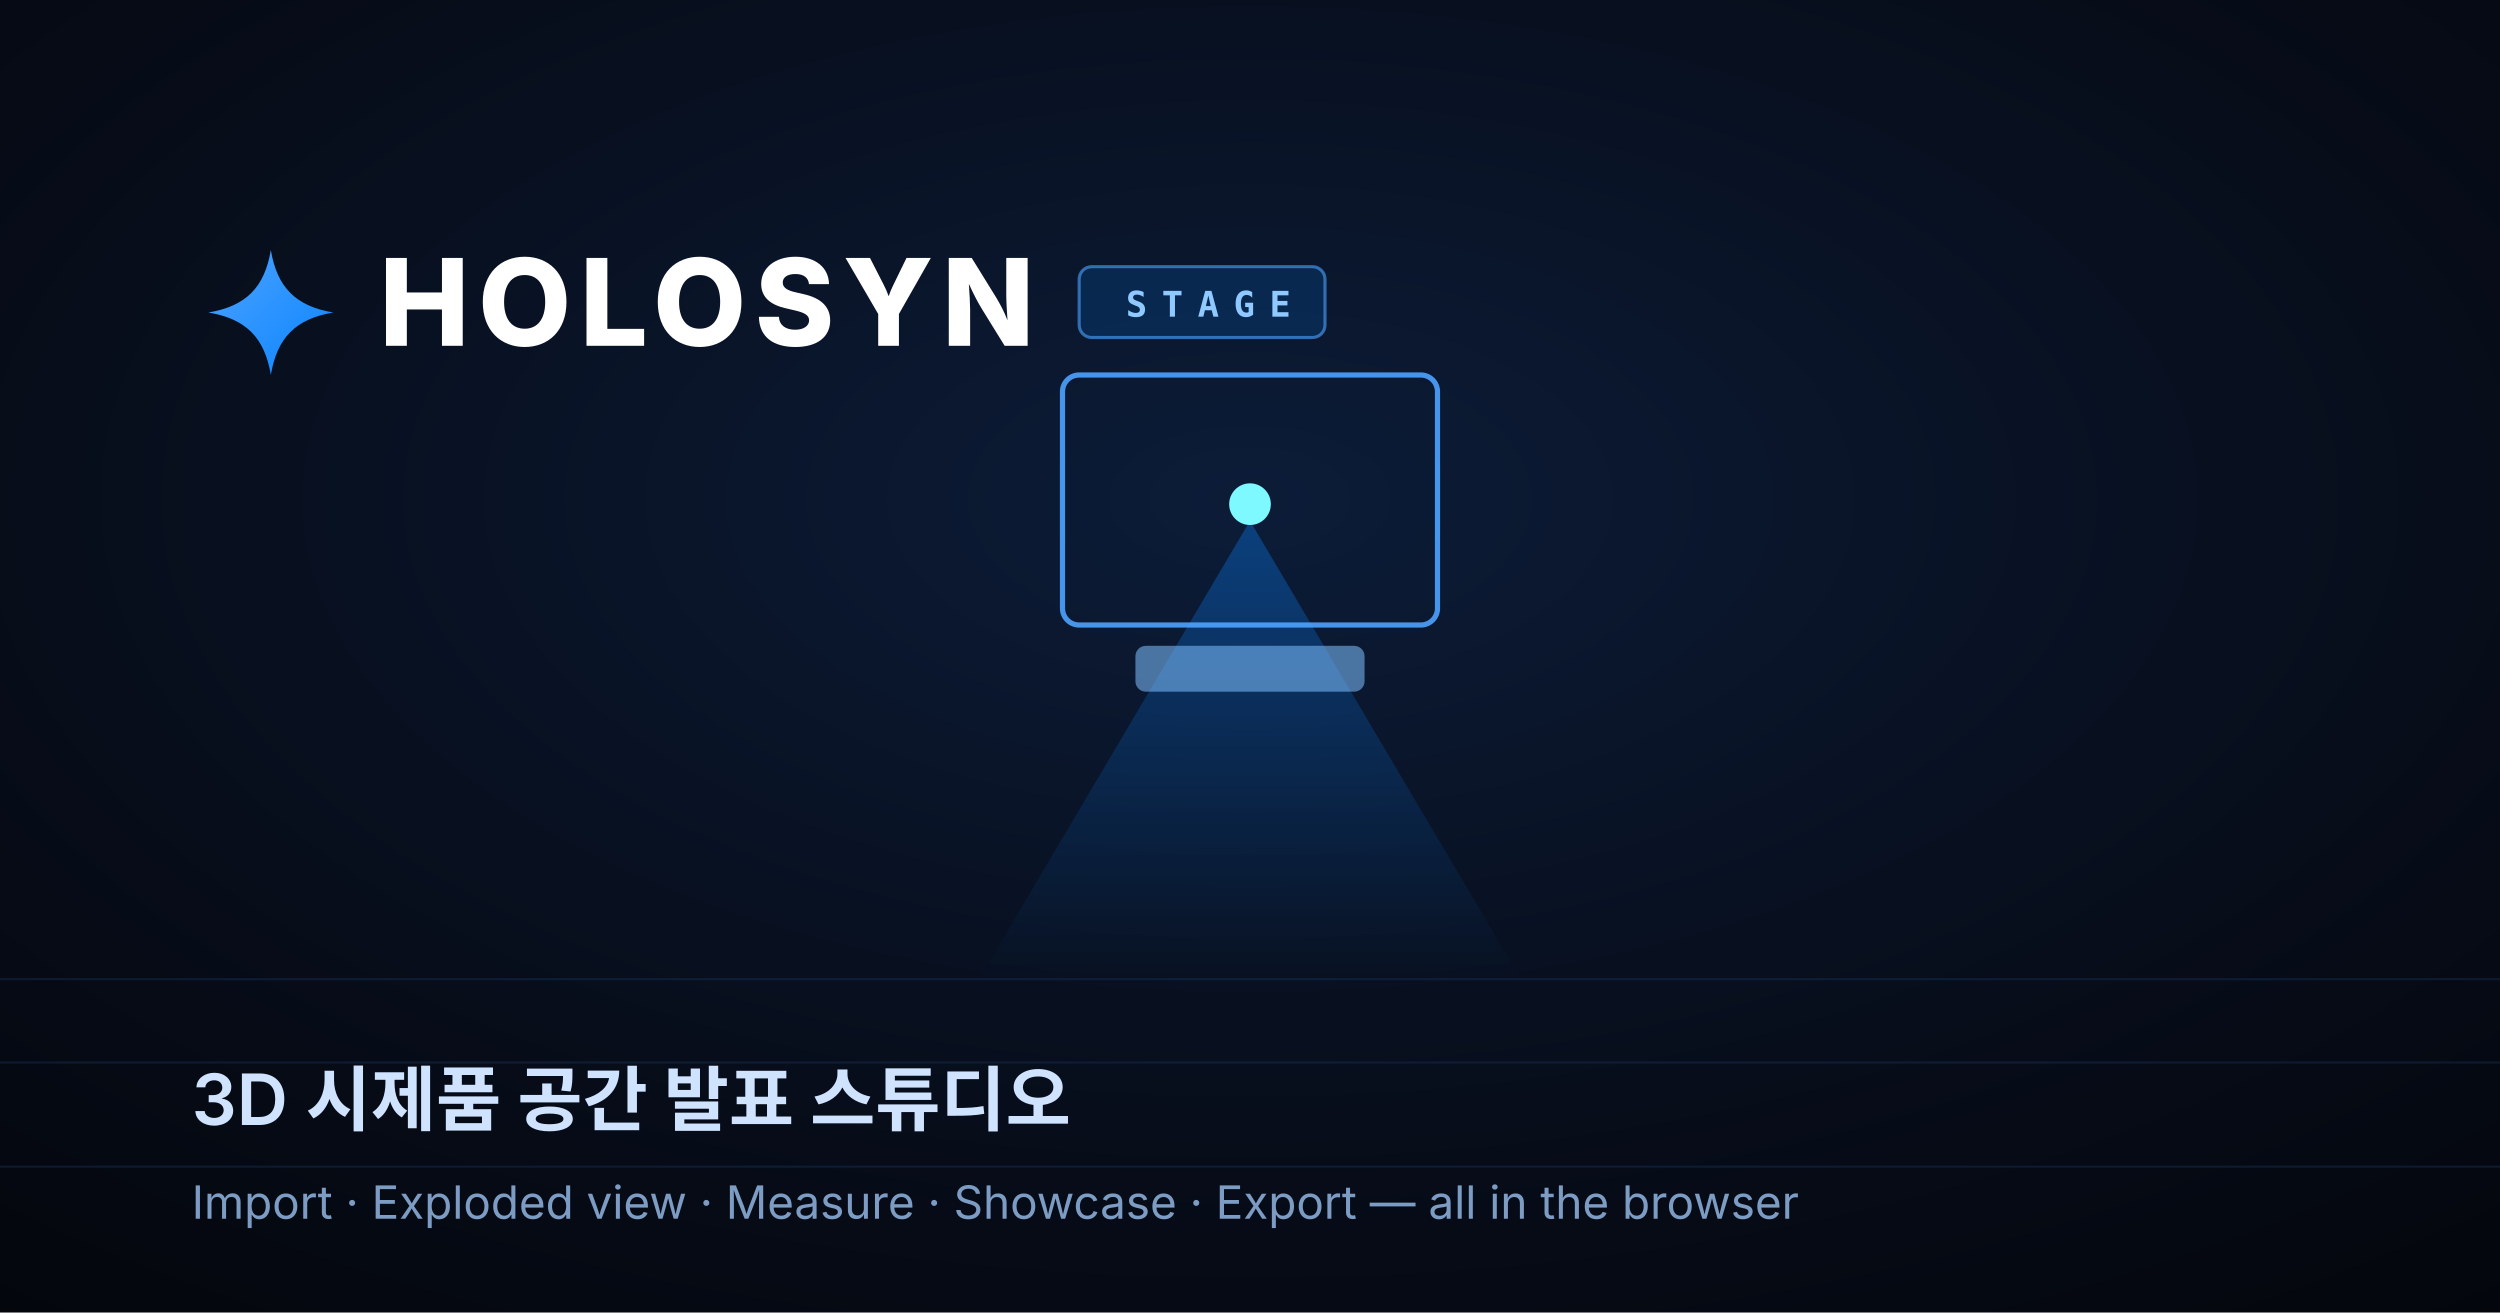
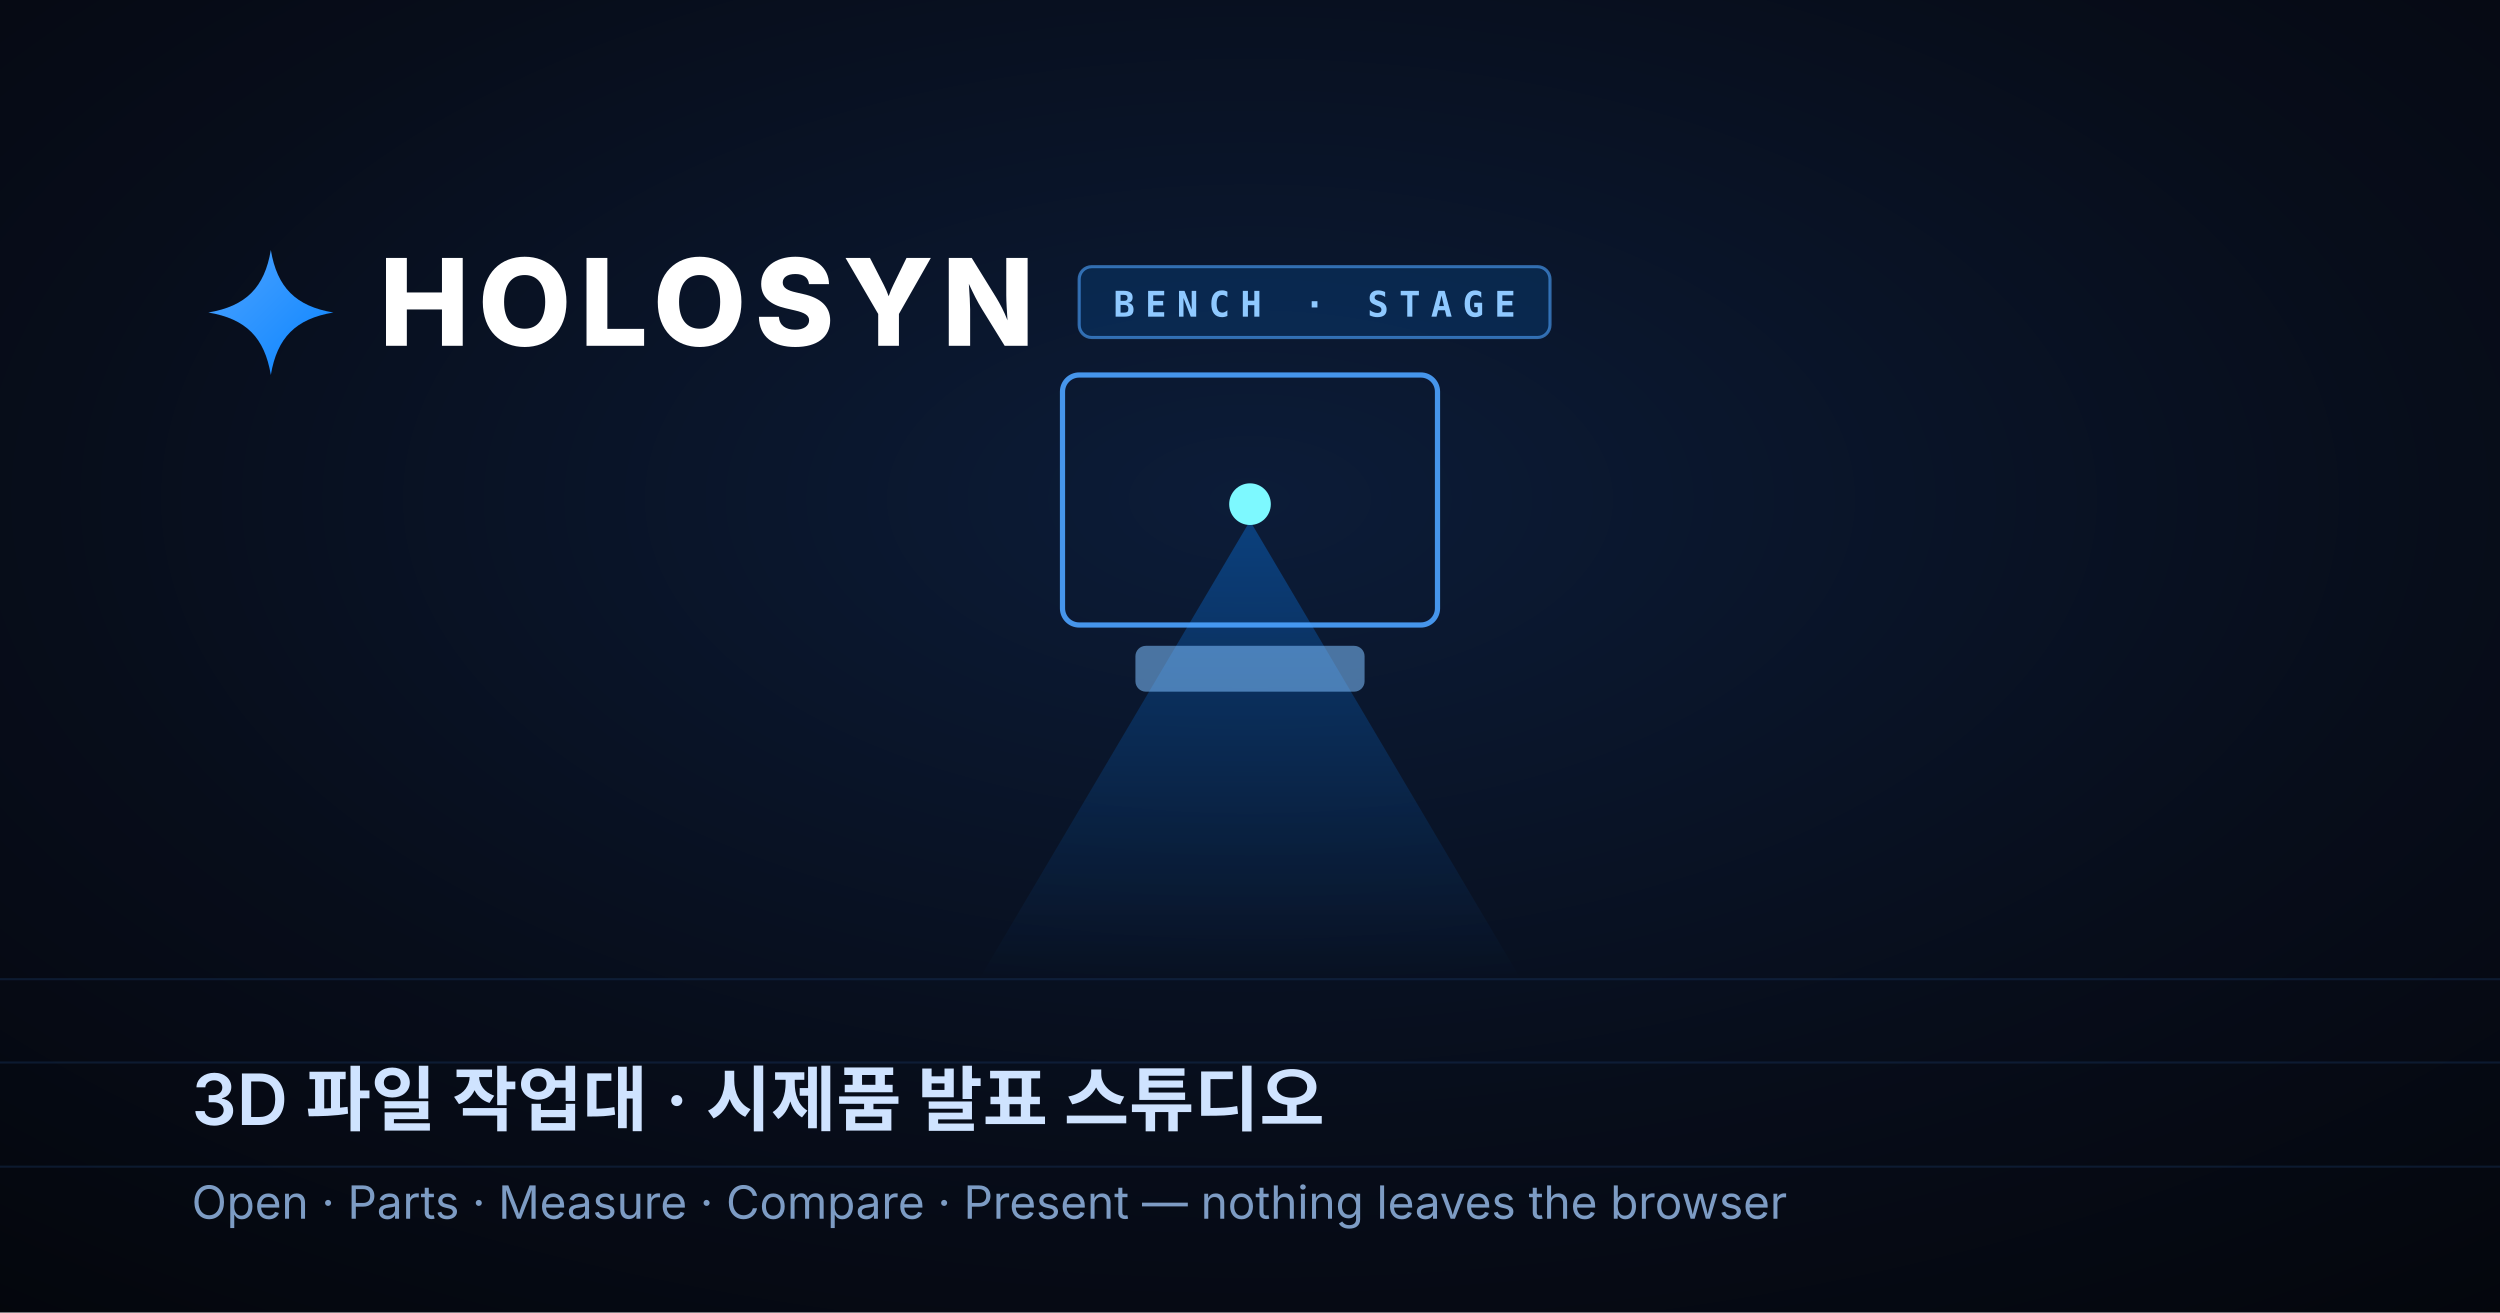
<svg xmlns="http://www.w3.org/2000/svg" viewBox="0 0 1200 630">
  <defs>
    <radialGradient id="ogbg" cx="50%" cy="38%" r="80%">
      <stop offset="0%" stop-color="#0c1c38" />
      <stop offset="60%" stop-color="#070d1a" />
      <stop offset="100%" stop-color="#04060c" />
    </radialGradient>
    <linearGradient id="ogspark" x1="0" y1="0" x2="1" y2="1">
      <stop offset="0%" stop-color="#4da3ff" />
      <stop offset="100%" stop-color="#0a84ff" />
    </linearGradient>
    <linearGradient id="cone" x1="0" y1="0" x2="0" y2="1">
      <stop offset="0%" stop-color="#0a84ff" stop-opacity="0.35" />
      <stop offset="100%" stop-color="#0a84ff" stop-opacity="0" />
    </linearGradient>
  </defs>
  <rect width="1200" height="630" fill="url(#ogbg)" />
  <g stroke="#1b3a66" stroke-width="1" opacity="0.35">
    <line x1="0" y1="470" x2="1200" y2="470" />
    <line x1="0" y1="510" x2="1200" y2="510" />
    <line x1="0" y1="560" x2="1200" y2="560" />
  </g>
  <path d="M600 250 L470 470 L730 470 Z" fill="url(#cone)" />
  <g transform="translate(600 250)">
    <rect x="-90" y="-70" width="180" height="120" rx="8" fill="none" stroke="#4da3ff" stroke-width="2.5" opacity="0.9" />
    <rect x="-55" y="60" width="110" height="22" rx="5" fill="#7dc0ff" opacity="0.55" />
    <circle cx="0" cy="-8" r="10" fill="#7df9ff" />
  </g>
  <g transform="translate(90 120)">
    <path d="M40 0 C43 18, 52 27, 70 30 C52 33, 43 42, 40 60 C37 42, 28 33, 10 30 C28 27, 37 18, 40 0 Z" fill="url(#ogspark)" />
    <text x="92" y="46" font-family="Outfit, Inter, system-ui, sans-serif" font-size="58" font-weight="800" fill="#ffffff" letter-spacing="4">HOLOSYN</text>
    <g transform="translate(428 8)">
-       <rect x="0" y="0" width="118" height="34" rx="6" fill="#0a84ff" fill-opacity="0.16" stroke="#4da3ff" stroke-opacity="0.6" stroke-width="1.5" />
-       <text x="62" y="24" text-anchor="middle" font-family="'Share Tech Mono', ui-monospace, SFMono-Regular, Menlo, monospace" font-size="17" font-weight="700" fill="#8fc9ff" letter-spacing="7">STAGE</text>
+       <rect x="0" y="0" width="226" height="34" rx="6" fill="#0a84ff" fill-opacity="0.16" stroke="#4da3ff" stroke-opacity="0.6" stroke-width="1.5" />
+       <text x="113" y="24" text-anchor="middle" font-family="'Share Tech Mono', ui-monospace, SFMono-Regular, Menlo, monospace" font-size="17" font-weight="700" fill="#8fc9ff" letter-spacing="5">BENCH · STAGE</text>
    </g>
  </g>
-   <text x="92" y="540" font-family="Inter, system-ui, sans-serif" font-size="34" font-weight="600" fill="#cfe3ff">3D 시제품 공간 발표 스튜디오</text>
-   <text x="92" y="585" font-family="Inter, system-ui, sans-serif" font-size="22" font-weight="400" fill="#7d9cc4">Import · Exploded view · Measure · Showcase · Export — all in the browser</text>
+   <text x="92" y="540" font-family="Inter, system-ui, sans-serif" font-size="34" font-weight="600" fill="#cfe3ff">3D 파일 작업대 · 시제품 발표 스튜디오</text>
+   <text x="92" y="585" font-family="Inter, system-ui, sans-serif" font-size="22" font-weight="400" fill="#7d9cc4">Open · Parts · Measure · Compare · Present — nothing leaves the browser</text>
</svg>
